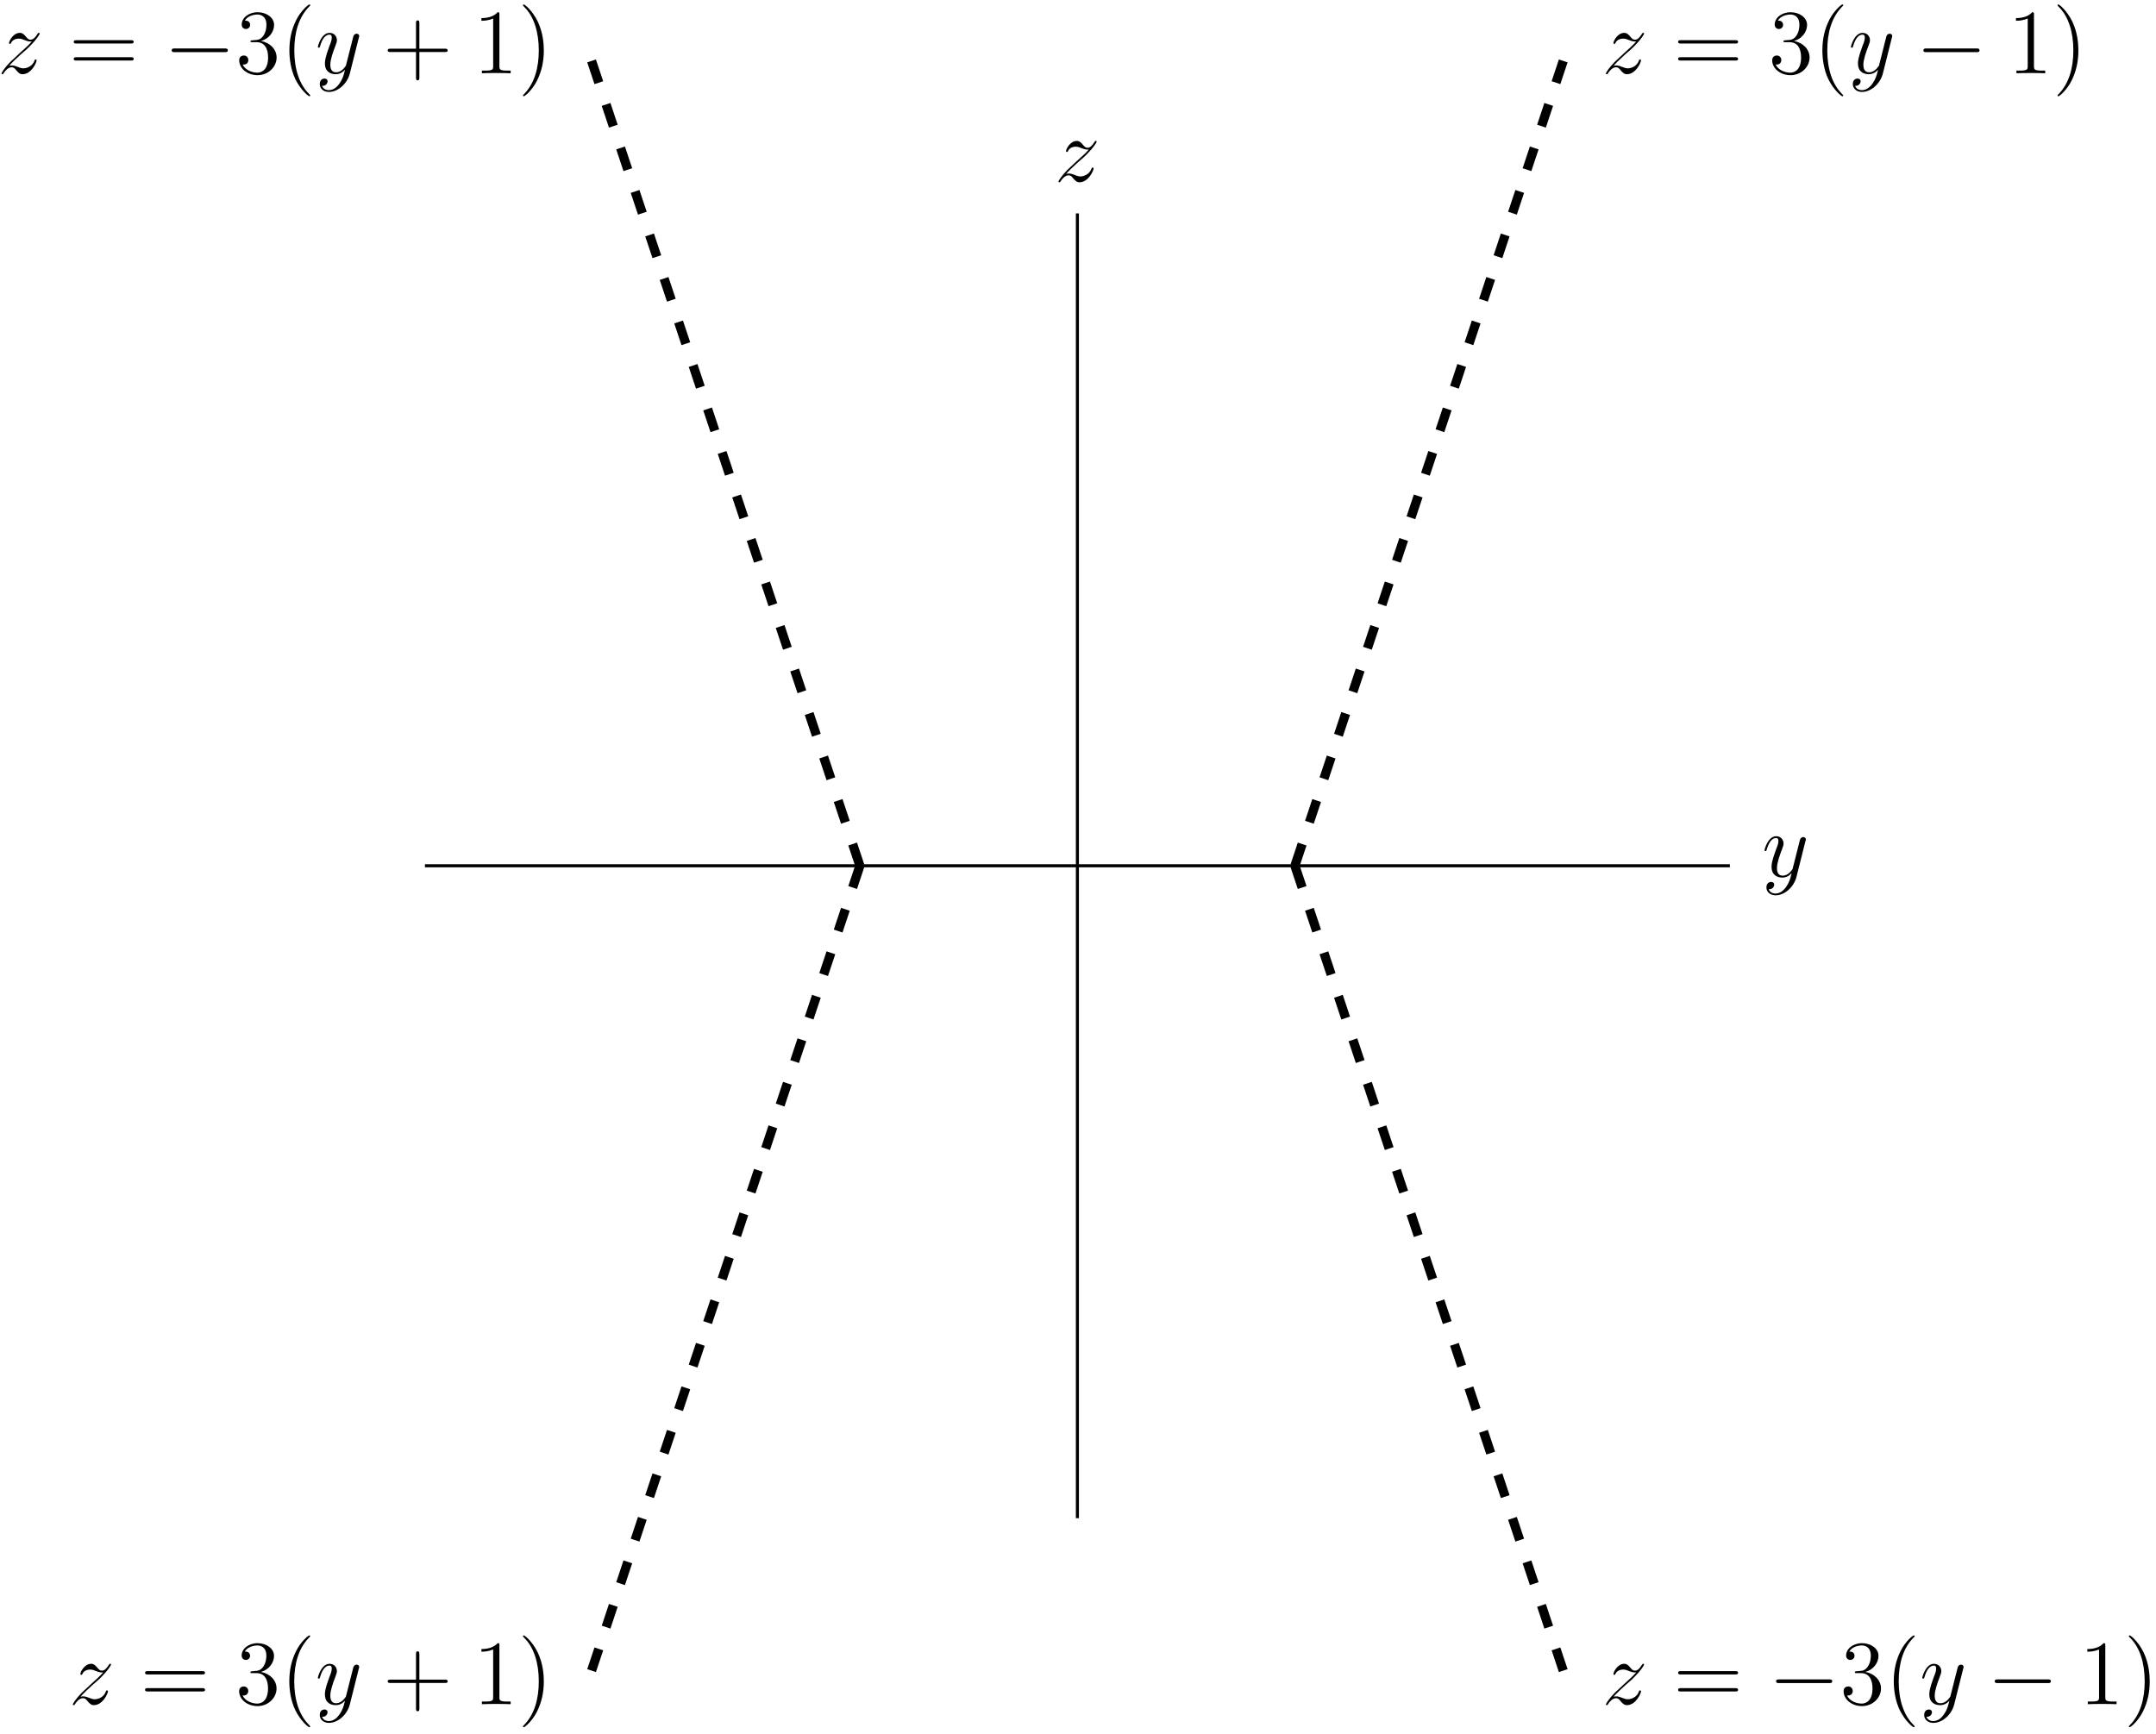
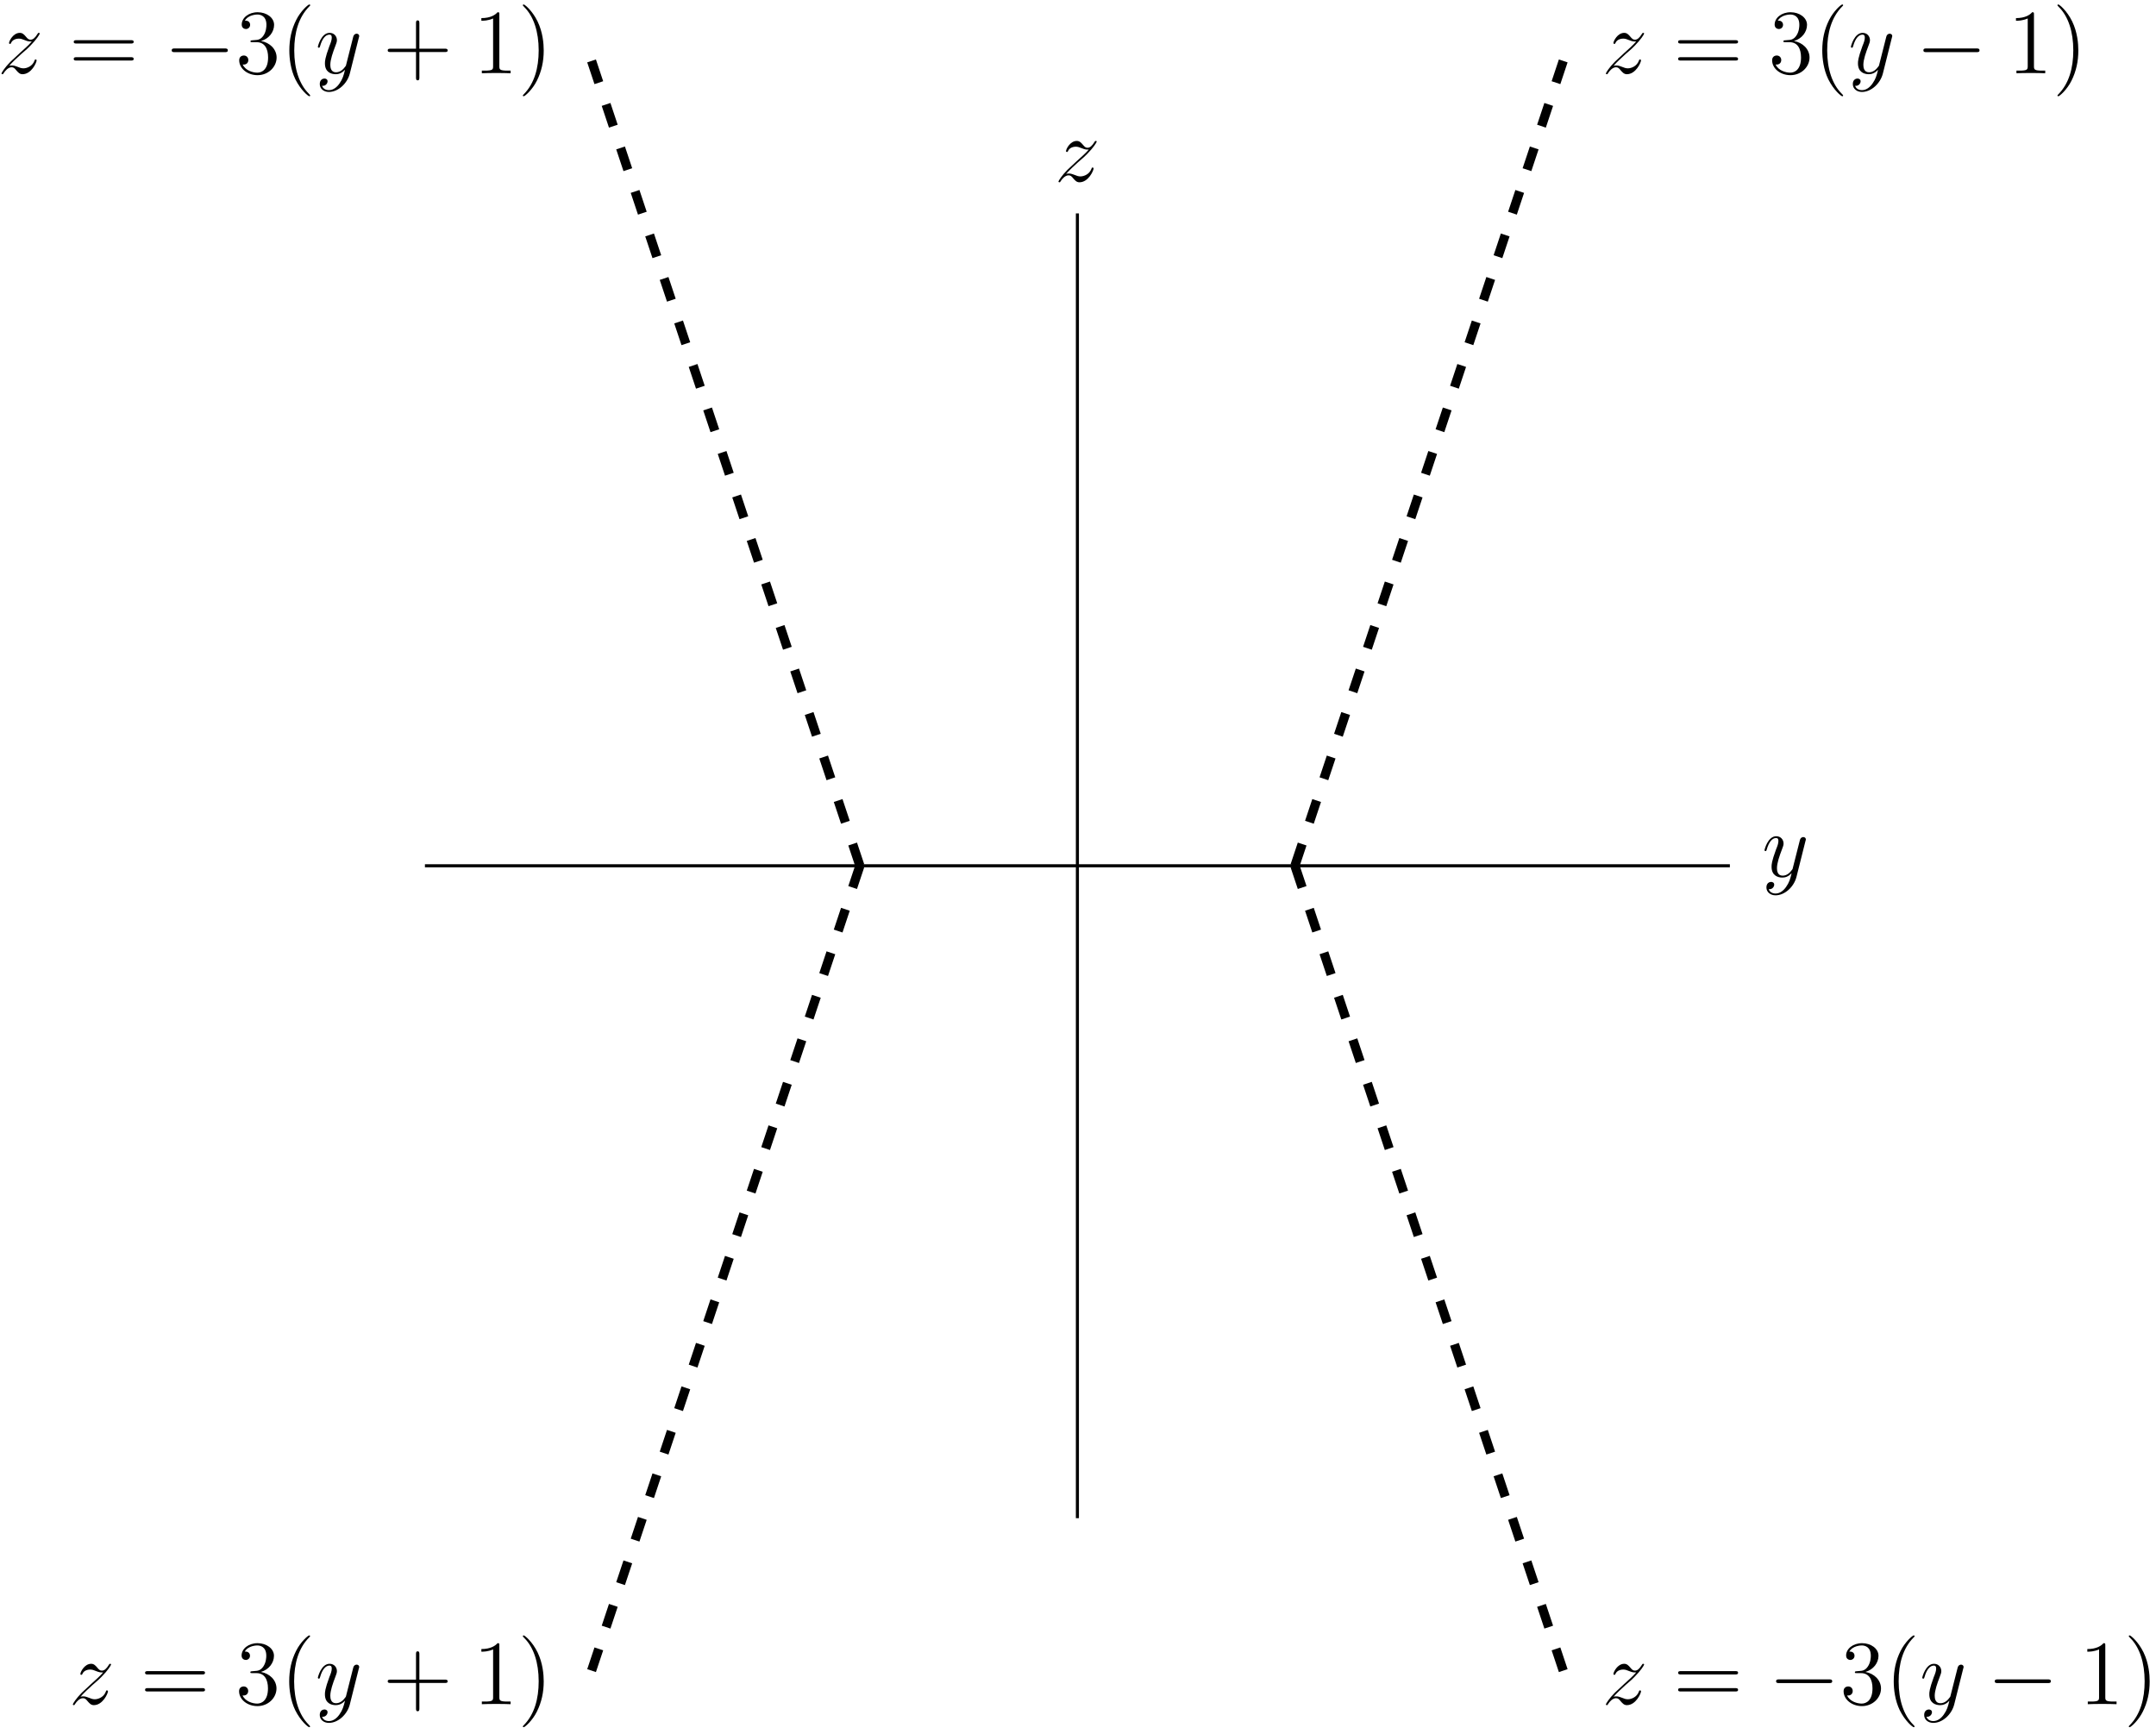
<svg xmlns="http://www.w3.org/2000/svg" xmlns:xlink="http://www.w3.org/1999/xlink" width="281pt" height="226pt" viewBox="0 0 281 226" version="1.1">
  <defs>
    <g>
      <symbol overflow="visible" id="glyph0-0">
        <path style="stroke:none;" d="" />
      </symbol>
      <symbol overflow="visible" id="glyph0-1">
        <path style="stroke:none;" d="M 1.516 -0.969 C 2.031 -1.547 2.453 -1.922 3.047 -2.469 C 3.766 -3.078 4.078 -3.375 4.25 -3.562 C 5.078 -4.391 5.5 -5.078 5.5 -5.172 C 5.5 -5.266 5.406 -5.266 5.375 -5.266 C 5.297 -5.266 5.266 -5.219 5.219 -5.141 C 4.906 -4.625 4.625 -4.375 4.312 -4.375 C 4.062 -4.375 3.938 -4.484 3.703 -4.766 C 3.453 -5.062 3.25 -5.266 2.906 -5.266 C 2.031 -5.266 1.5 -4.188 1.5 -3.938 C 1.5 -3.891 1.516 -3.828 1.625 -3.828 C 1.719 -3.828 1.734 -3.875 1.766 -3.953 C 1.969 -4.438 2.547 -4.516 2.766 -4.516 C 3.031 -4.516 3.266 -4.438 3.516 -4.328 C 3.969 -4.141 4.156 -4.141 4.281 -4.141 C 4.359 -4.141 4.406 -4.141 4.469 -4.141 C 4.078 -3.688 3.438 -3.109 2.891 -2.625 L 1.688 -1.5 C 0.953 -0.766 0.516 -0.062 0.516 0.031 C 0.516 0.094 0.578 0.125 0.641 0.125 C 0.719 0.125 0.734 0.109 0.812 -0.031 C 1 -0.328 1.391 -0.781 1.828 -0.781 C 2.078 -0.781 2.203 -0.688 2.438 -0.391 C 2.672 -0.125 2.875 0.125 3.25 0.125 C 4.422 0.125 5.094 -1.406 5.094 -1.672 C 5.094 -1.719 5.078 -1.797 4.953 -1.797 C 4.859 -1.797 4.859 -1.75 4.812 -1.625 C 4.547 -0.922 3.844 -0.641 3.375 -0.641 C 3.125 -0.641 2.891 -0.719 2.641 -0.828 C 2.156 -1.016 2.031 -1.016 1.875 -1.016 C 1.75 -1.016 1.625 -1.016 1.516 -0.969 Z M 1.516 -0.969 " />
      </symbol>
      <symbol overflow="visible" id="glyph0-2">
        <path style="stroke:none;" d="M 3.141 1.344 C 2.828 1.797 2.359 2.203 1.766 2.203 C 1.625 2.203 1.047 2.172 0.875 1.625 C 0.906 1.641 0.969 1.641 0.984 1.641 C 1.344 1.641 1.594 1.328 1.594 1.047 C 1.594 0.781 1.359 0.688 1.188 0.688 C 0.984 0.688 0.578 0.828 0.578 1.406 C 0.578 2.016 1.094 2.438 1.766 2.438 C 2.969 2.438 4.172 1.344 4.5 0.016 L 5.672 -4.656 C 5.688 -4.703 5.719 -4.781 5.719 -4.859 C 5.719 -5.031 5.562 -5.156 5.391 -5.156 C 5.281 -5.156 5.031 -5.109 4.938 -4.75 L 4.047 -1.234 C 4 -1.016 4 -0.984 3.891 -0.859 C 3.656 -0.531 3.266 -0.125 2.688 -0.125 C 2.016 -0.125 1.953 -0.781 1.953 -1.094 C 1.953 -1.781 2.281 -2.703 2.609 -3.562 C 2.734 -3.906 2.812 -4.078 2.812 -4.312 C 2.812 -4.812 2.453 -5.266 1.859 -5.266 C 0.766 -5.266 0.328 -3.531 0.328 -3.438 C 0.328 -3.391 0.375 -3.328 0.453 -3.328 C 0.562 -3.328 0.578 -3.375 0.625 -3.547 C 0.906 -4.547 1.359 -5.031 1.828 -5.031 C 1.938 -5.031 2.141 -5.031 2.141 -4.641 C 2.141 -4.328 2.016 -3.984 1.828 -3.531 C 1.25 -1.953 1.25 -1.562 1.25 -1.281 C 1.25 -0.141 2.062 0.125 2.656 0.125 C 3 0.125 3.438 0.016 3.844 -0.438 L 3.859 -0.422 C 3.688 0.281 3.562 0.75 3.141 1.344 Z M 3.141 1.344 " />
      </symbol>
      <symbol overflow="visible" id="glyph1-0">
        <path style="stroke:none;" d="" />
      </symbol>
      <symbol overflow="visible" id="glyph1-1">
        <path style="stroke:none;" d="M 8.062 -3.875 C 8.234 -3.875 8.453 -3.875 8.453 -4.094 C 8.453 -4.312 8.25 -4.312 8.062 -4.312 L 1.031 -4.312 C 0.859 -4.312 0.641 -4.312 0.641 -4.094 C 0.641 -3.875 0.844 -3.875 1.031 -3.875 Z M 8.062 -1.656 C 8.234 -1.656 8.453 -1.656 8.453 -1.859 C 8.453 -2.094 8.25 -2.094 8.062 -2.094 L 1.031 -2.094 C 0.859 -2.094 0.641 -2.094 0.641 -1.875 C 0.641 -1.656 0.844 -1.656 1.031 -1.656 Z M 8.062 -1.656 " />
      </symbol>
      <symbol overflow="visible" id="glyph1-2">
        <path style="stroke:none;" d="M 2.203 -4.297 C 2 -4.281 1.953 -4.266 1.953 -4.156 C 1.953 -4.047 2.016 -4.047 2.219 -4.047 L 2.766 -4.047 C 3.797 -4.047 4.25 -3.203 4.25 -2.062 C 4.25 -0.484 3.438 -0.078 2.844 -0.078 C 2.266 -0.078 1.297 -0.344 0.938 -1.141 C 1.328 -1.078 1.672 -1.297 1.672 -1.719 C 1.672 -2.062 1.422 -2.312 1.094 -2.312 C 0.797 -2.312 0.484 -2.141 0.484 -1.688 C 0.484 -0.625 1.547 0.25 2.875 0.25 C 4.297 0.25 5.359 -0.844 5.359 -2.047 C 5.359 -3.141 4.469 -4 3.328 -4.203 C 4.359 -4.5 5.031 -5.375 5.031 -6.312 C 5.031 -7.25 4.047 -7.953 2.891 -7.953 C 1.703 -7.953 0.812 -7.219 0.812 -6.344 C 0.812 -5.875 1.188 -5.766 1.359 -5.766 C 1.609 -5.766 1.906 -5.953 1.906 -6.312 C 1.906 -6.688 1.609 -6.859 1.344 -6.859 C 1.281 -6.859 1.25 -6.859 1.219 -6.844 C 1.672 -7.656 2.797 -7.656 2.859 -7.656 C 3.25 -7.656 4.031 -7.484 4.031 -6.312 C 4.031 -6.078 4 -5.422 3.641 -4.906 C 3.281 -4.375 2.875 -4.344 2.562 -4.328 Z M 2.203 -4.297 " />
      </symbol>
      <symbol overflow="visible" id="glyph1-3">
        <path style="stroke:none;" d="M 3.891 2.906 C 3.891 2.875 3.891 2.844 3.688 2.641 C 2.484 1.438 1.812 -0.531 1.812 -2.969 C 1.812 -5.297 2.375 -7.297 3.766 -8.703 C 3.891 -8.812 3.891 -8.828 3.891 -8.875 C 3.891 -8.938 3.828 -8.969 3.781 -8.969 C 3.625 -8.969 2.641 -8.109 2.062 -6.938 C 1.453 -5.719 1.172 -4.453 1.172 -2.969 C 1.172 -1.906 1.344 -0.484 1.953 0.781 C 2.672 2.219 3.641 3 3.781 3 C 3.828 3 3.891 2.969 3.891 2.906 Z M 3.891 2.906 " />
      </symbol>
      <symbol overflow="visible" id="glyph1-4">
        <path style="stroke:none;" d="M 3.438 -7.656 C 3.438 -7.938 3.438 -7.953 3.203 -7.953 C 2.922 -7.625 2.312 -7.188 1.094 -7.188 L 1.094 -6.844 C 1.359 -6.844 1.953 -6.844 2.625 -7.141 L 2.625 -0.922 C 2.625 -0.484 2.578 -0.344 1.531 -0.344 L 1.156 -0.344 L 1.156 0 C 1.484 -0.031 2.641 -0.031 3.031 -0.031 C 3.438 -0.031 4.578 -0.031 4.906 0 L 4.906 -0.344 L 4.531 -0.344 C 3.484 -0.344 3.438 -0.484 3.438 -0.922 Z M 3.438 -7.656 " />
      </symbol>
      <symbol overflow="visible" id="glyph1-5">
        <path style="stroke:none;" d="M 3.375 -2.969 C 3.375 -3.891 3.25 -5.359 2.578 -6.75 C 1.875 -8.188 0.891 -8.969 0.766 -8.969 C 0.719 -8.969 0.656 -8.938 0.656 -8.875 C 0.656 -8.828 0.656 -8.812 0.859 -8.609 C 2.062 -7.406 2.719 -5.422 2.719 -2.984 C 2.719 -0.672 2.156 1.328 0.781 2.734 C 0.656 2.844 0.656 2.875 0.656 2.906 C 0.656 2.969 0.719 3 0.766 3 C 0.922 3 1.906 2.141 2.484 0.969 C 3.094 -0.25 3.375 -1.547 3.375 -2.969 Z M 3.375 -2.969 " />
      </symbol>
      <symbol overflow="visible" id="glyph1-6">
        <path style="stroke:none;" d="M 4.766 -2.766 L 8.062 -2.766 C 8.234 -2.766 8.453 -2.766 8.453 -2.969 C 8.453 -3.203 8.25 -3.203 8.062 -3.203 L 4.766 -3.203 L 4.766 -6.5 C 4.766 -6.672 4.766 -6.891 4.547 -6.891 C 4.328 -6.891 4.328 -6.688 4.328 -6.5 L 4.328 -3.203 L 1.031 -3.203 C 0.859 -3.203 0.641 -3.203 0.641 -2.984 C 0.641 -2.766 0.844 -2.766 1.031 -2.766 L 4.328 -2.766 L 4.328 0.531 C 4.328 0.703 4.328 0.922 4.547 0.922 C 4.766 0.922 4.766 0.719 4.766 0.531 Z M 4.766 -2.766 " />
      </symbol>
      <symbol overflow="visible" id="glyph2-0">
        <path style="stroke:none;" d="" />
      </symbol>
      <symbol overflow="visible" id="glyph2-1">
        <path style="stroke:none;" d="M 7.875 -2.75 C 8.078 -2.75 8.297 -2.75 8.297 -2.984 C 8.297 -3.234 8.078 -3.234 7.875 -3.234 L 1.406 -3.234 C 1.203 -3.234 0.984 -3.234 0.984 -2.984 C 0.984 -2.75 1.203 -2.75 1.406 -2.75 Z M 7.875 -2.75 " />
      </symbol>
    </g>
  </defs>
  <g id="surface1">
    <path style="fill:none;stroke-width:0.399;stroke-linecap:butt;stroke-linejoin:miter;stroke:rgb(0%,0%,0%);stroke-opacity:1;stroke-miterlimit:10;" d="M -0 -85.041 L -0 85.041 " transform="matrix(1,0,0,-1,140.422,112.861)" />
    <g style="fill:rgb(0%,0%,0%);fill-opacity:1;">
      <use xlink:href="#glyph0-1" x="137.437" y="23.637" />
    </g>
    <path style="fill:none;stroke-width:0.399;stroke-linecap:butt;stroke-linejoin:miter;stroke:rgb(0%,0%,0%);stroke-opacity:1;stroke-miterlimit:10;" d="M -85.039 0.002 L 85.039 0.002 " transform="matrix(1,0,0,-1,140.422,112.861)" />
    <g style="fill:rgb(0%,0%,0%);fill-opacity:1;">
      <use xlink:href="#glyph0-2" x="229.646" y="114.272" />
    </g>
    <path style="fill:none;stroke-width:1.196;stroke-linecap:butt;stroke-linejoin:miter;stroke:rgb(0%,0%,0%);stroke-opacity:1;stroke-dasharray:2.989,2.989;stroke-miterlimit:10;" d="M 28.348 0.002 L 63.781 106.302 " transform="matrix(1,0,0,-1,140.422,112.861)" />
    <g style="fill:rgb(0%,0%,0%);fill-opacity:1;">
      <use xlink:href="#glyph0-1" x="208.785" y="9.549" />
    </g>
    <g style="fill:rgb(0%,0%,0%);fill-opacity:1;">
      <use xlink:href="#glyph1-1" x="218.076" y="9.549" />
    </g>
    <g style="fill:rgb(0%,0%,0%);fill-opacity:1;">
-       <use xlink:href="#glyph1-2" x="230.493" y="9.549" />
-       <use xlink:href="#glyph1-3" x="236.346" y="9.549" />
+       <use xlink:href="#glyph1-2" x="230.485" y="9.549" />
+       <use xlink:href="#glyph1-3" x="236.332" y="9.549" />
    </g>
    <g style="fill:rgb(0%,0%,0%);fill-opacity:1;">
      <use xlink:href="#glyph0-2" x="240.907" y="9.549" />
    </g>
    <g style="fill:rgb(0%,0%,0%);fill-opacity:1;">
      <use xlink:href="#glyph2-1" x="249.701" y="9.549" />
    </g>
    <g style="fill:rgb(0%,0%,0%);fill-opacity:1;">
      <use xlink:href="#glyph1-4" x="261.656" y="9.549" />
-       <use xlink:href="#glyph1-5" x="267.509" y="9.549" />
+       <use xlink:href="#glyph1-5" x="267.502" y="9.549" />
    </g>
    <path style="fill:none;stroke-width:1.196;stroke-linecap:butt;stroke-linejoin:miter;stroke:rgb(0%,0%,0%);stroke-opacity:1;stroke-dasharray:2.989,2.989;stroke-miterlimit:10;" d="M 28.348 0.002 L 63.781 -106.299 " transform="matrix(1,0,0,-1,140.422,112.861)" />
    <g style="fill:rgb(0%,0%,0%);fill-opacity:1;">
      <use xlink:href="#glyph0-1" x="208.785" y="222.15" />
    </g>
    <g style="fill:rgb(0%,0%,0%);fill-opacity:1;">
      <use xlink:href="#glyph1-1" x="218.076" y="222.15" />
    </g>
    <g style="fill:rgb(0%,0%,0%);fill-opacity:1;">
      <use xlink:href="#glyph2-1" x="230.502" y="222.15" />
    </g>
    <g style="fill:rgb(0%,0%,0%);fill-opacity:1;">
      <use xlink:href="#glyph1-2" x="239.8" y="222.15" />
-       <use xlink:href="#glyph1-3" x="245.653" y="222.15" />
+       <use xlink:href="#glyph1-3" x="245.646" y="222.15" />
    </g>
    <g style="fill:rgb(0%,0%,0%);fill-opacity:1;">
      <use xlink:href="#glyph0-2" x="250.206" y="222.15" />
    </g>
    <g style="fill:rgb(0%,0%,0%);fill-opacity:1;">
      <use xlink:href="#glyph2-1" x="258.999" y="222.15" />
    </g>
    <g style="fill:rgb(0%,0%,0%);fill-opacity:1;">
      <use xlink:href="#glyph1-4" x="270.954" y="222.15" />
-       <use xlink:href="#glyph1-5" x="276.807" y="222.15" />
+       <use xlink:href="#glyph1-5" x="276.8" y="222.15" />
    </g>
    <path style="fill:none;stroke-width:1.196;stroke-linecap:butt;stroke-linejoin:miter;stroke:rgb(0%,0%,0%);stroke-opacity:1;stroke-dasharray:2.989,2.989;stroke-miterlimit:10;" d="M -28.348 0.002 L -63.781 106.302 " transform="matrix(1,0,0,-1,140.422,112.861)" />
    <g style="fill:rgb(0%,0%,0%);fill-opacity:1;">
      <use xlink:href="#glyph0-1" x="-0.322" y="9.549" />
    </g>
    <g style="fill:rgb(0%,0%,0%);fill-opacity:1;">
      <use xlink:href="#glyph1-1" x="8.969" y="9.549" />
    </g>
    <g style="fill:rgb(0%,0%,0%);fill-opacity:1;">
      <use xlink:href="#glyph2-1" x="21.395" y="9.549" />
    </g>
    <g style="fill:rgb(0%,0%,0%);fill-opacity:1;">
      <use xlink:href="#glyph1-2" x="30.693" y="9.549" />
-       <use xlink:href="#glyph1-3" x="36.546" y="9.549" />
+       <use xlink:href="#glyph1-3" x="36.539" y="9.549" />
    </g>
    <g style="fill:rgb(0%,0%,0%);fill-opacity:1;">
      <use xlink:href="#glyph0-2" x="41.099" y="9.549" />
    </g>
    <g style="fill:rgb(0%,0%,0%);fill-opacity:1;">
      <use xlink:href="#glyph1-6" x="49.892" y="9.549" />
    </g>
    <g style="fill:rgb(0%,0%,0%);fill-opacity:1;">
-       <use xlink:href="#glyph1-4" x="61.651" y="9.549" />
-       <use xlink:href="#glyph1-5" x="67.504" y="9.549" />
+       <use xlink:href="#glyph1-4" x="61.644" y="9.549" />
+       <use xlink:href="#glyph1-5" x="67.49" y="9.549" />
    </g>
    <path style="fill:none;stroke-width:1.196;stroke-linecap:butt;stroke-linejoin:miter;stroke:rgb(0%,0%,0%);stroke-opacity:1;stroke-dasharray:2.989,2.989;stroke-miterlimit:10;" d="M -28.348 0.002 L -63.781 -106.299 " transform="matrix(1,0,0,-1,140.422,112.861)" />
    <g style="fill:rgb(0%,0%,0%);fill-opacity:1;">
      <use xlink:href="#glyph0-1" x="8.976" y="222.15" />
    </g>
    <g style="fill:rgb(0%,0%,0%);fill-opacity:1;">
      <use xlink:href="#glyph1-1" x="18.267" y="222.15" />
    </g>
    <g style="fill:rgb(0%,0%,0%);fill-opacity:1;">
-       <use xlink:href="#glyph1-2" x="30.684" y="222.15" />
-       <use xlink:href="#glyph1-3" x="36.537" y="222.15" />
+       <use xlink:href="#glyph1-2" x="30.676" y="222.15" />
+       <use xlink:href="#glyph1-3" x="36.523" y="222.15" />
    </g>
    <g style="fill:rgb(0%,0%,0%);fill-opacity:1;">
      <use xlink:href="#glyph0-2" x="41.098" y="222.15" />
    </g>
    <g style="fill:rgb(0%,0%,0%);fill-opacity:1;">
      <use xlink:href="#glyph1-6" x="49.892" y="222.15" />
    </g>
    <g style="fill:rgb(0%,0%,0%);fill-opacity:1;">
-       <use xlink:href="#glyph1-4" x="61.651" y="222.15" />
-       <use xlink:href="#glyph1-5" x="67.504" y="222.15" />
+       <use xlink:href="#glyph1-4" x="61.644" y="222.15" />
+       <use xlink:href="#glyph1-5" x="67.49" y="222.15" />
    </g>
  </g>
</svg>
